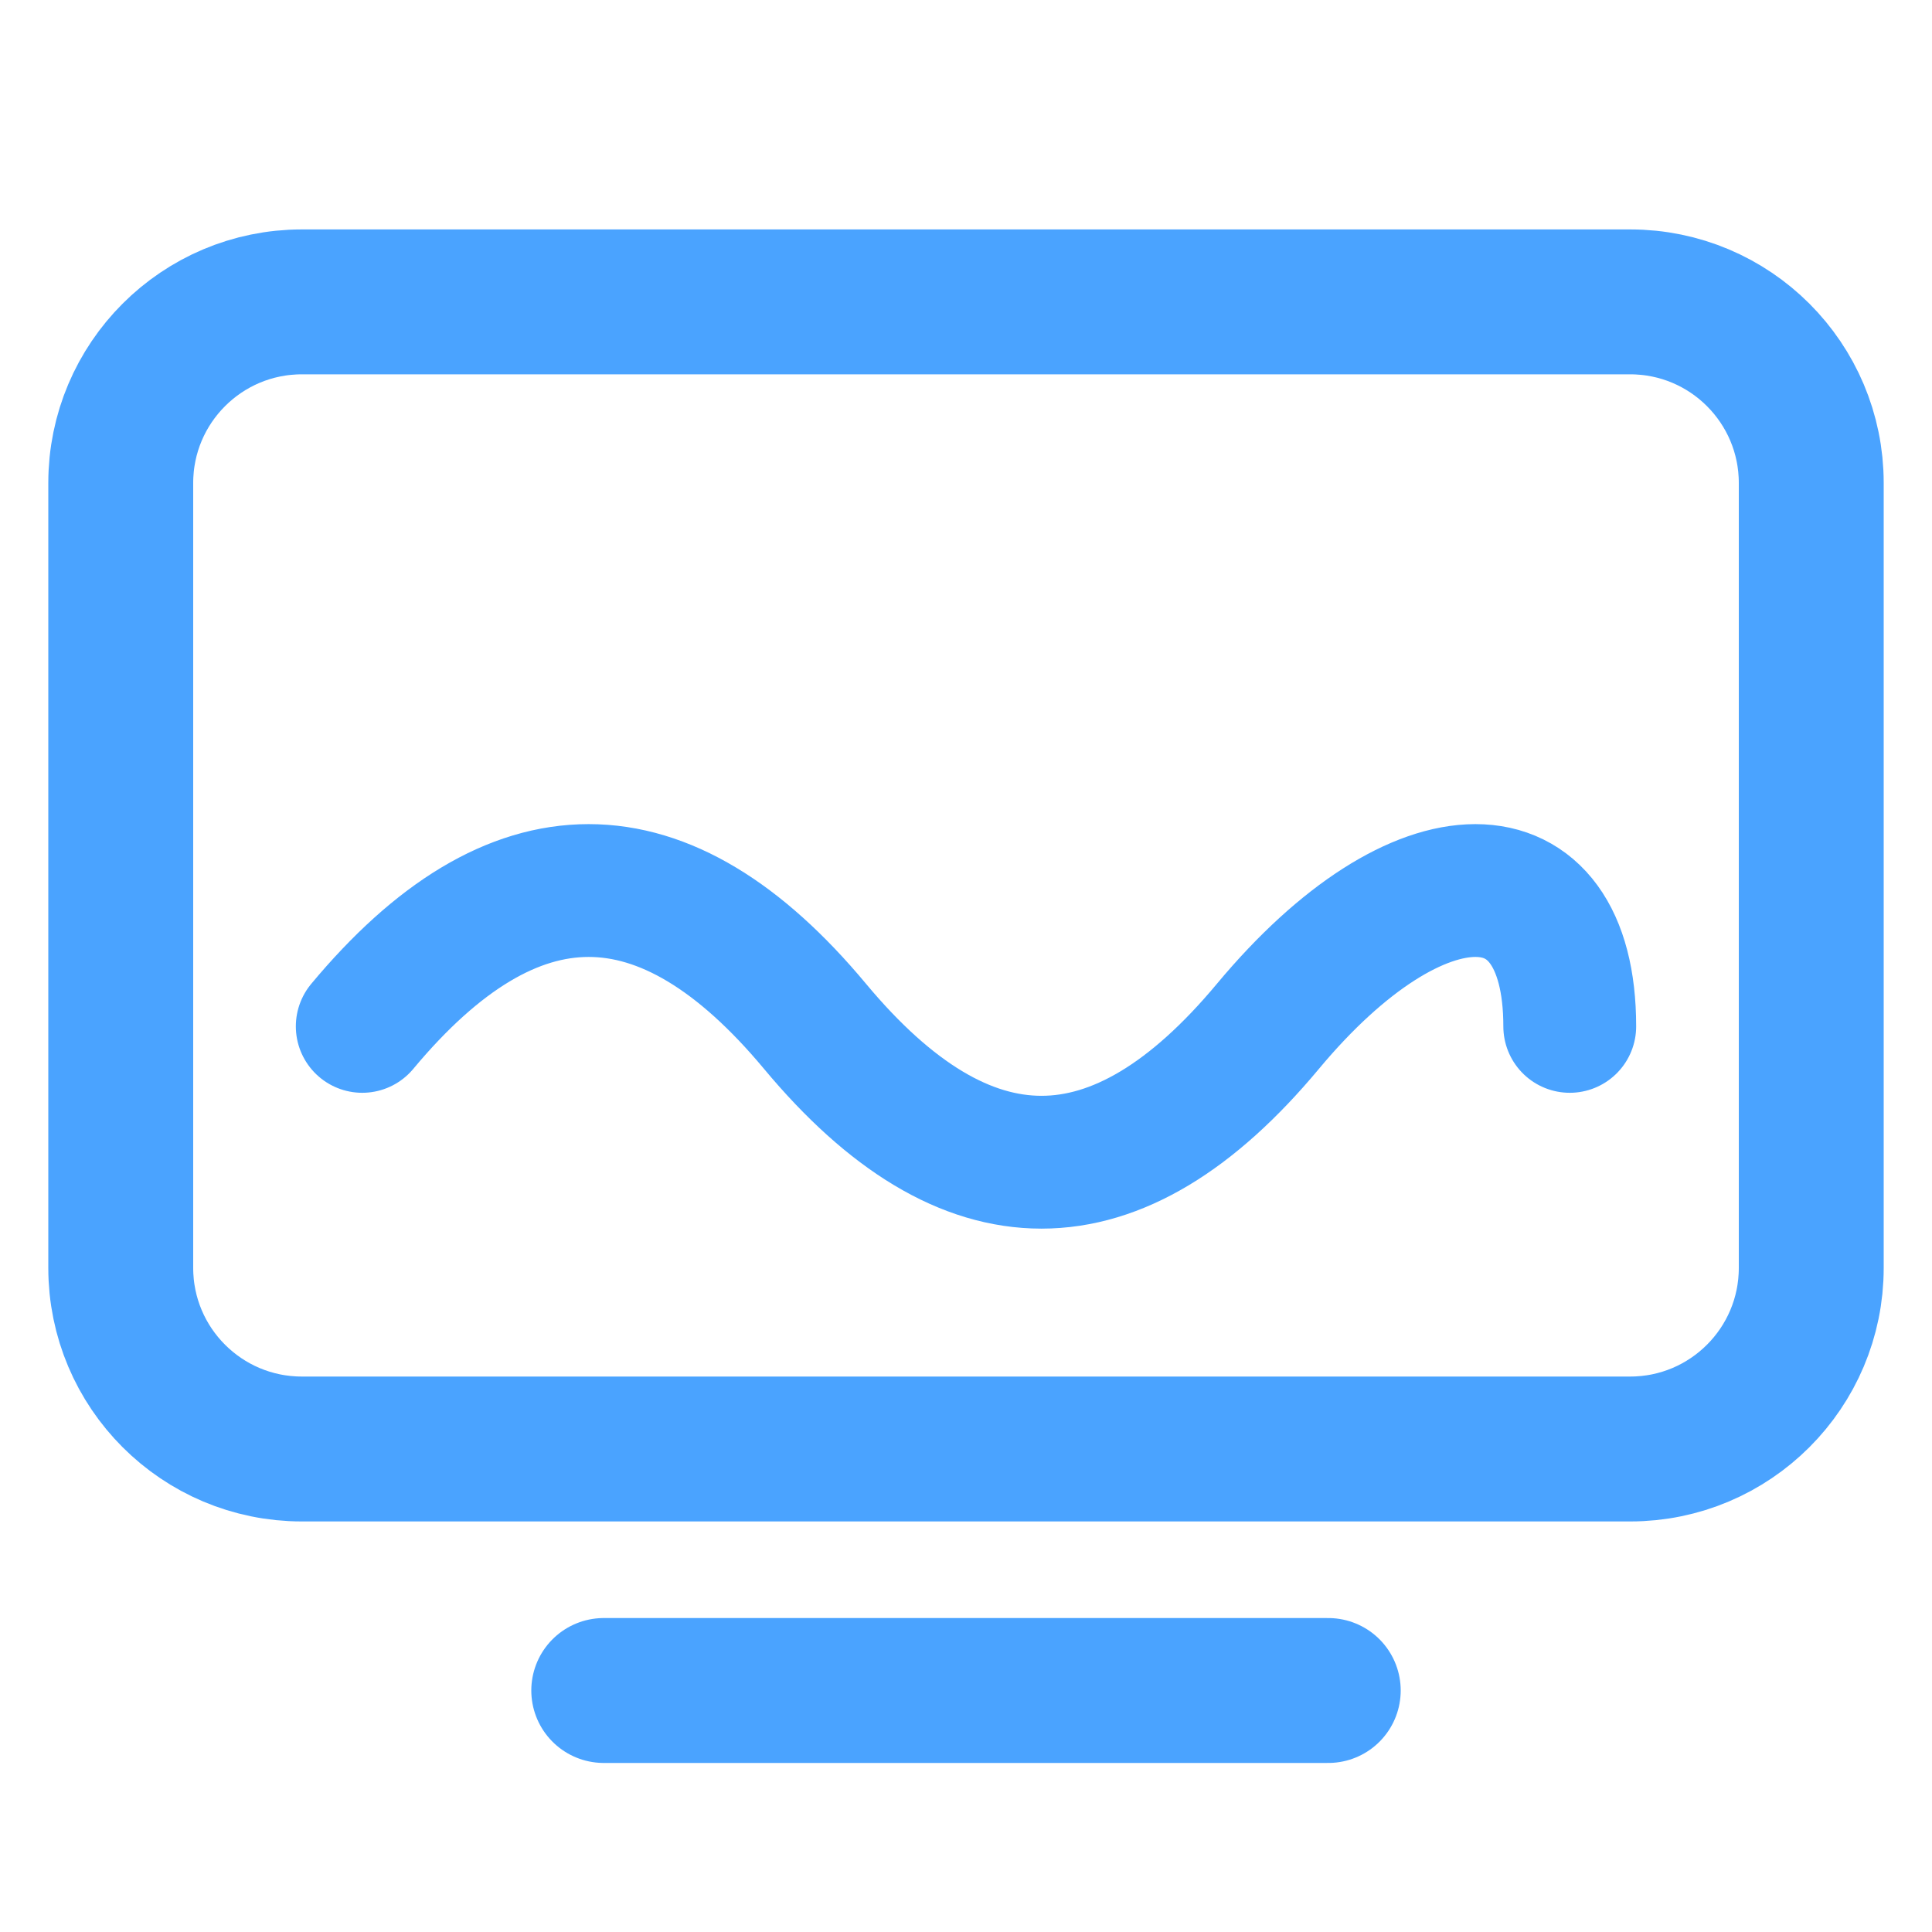
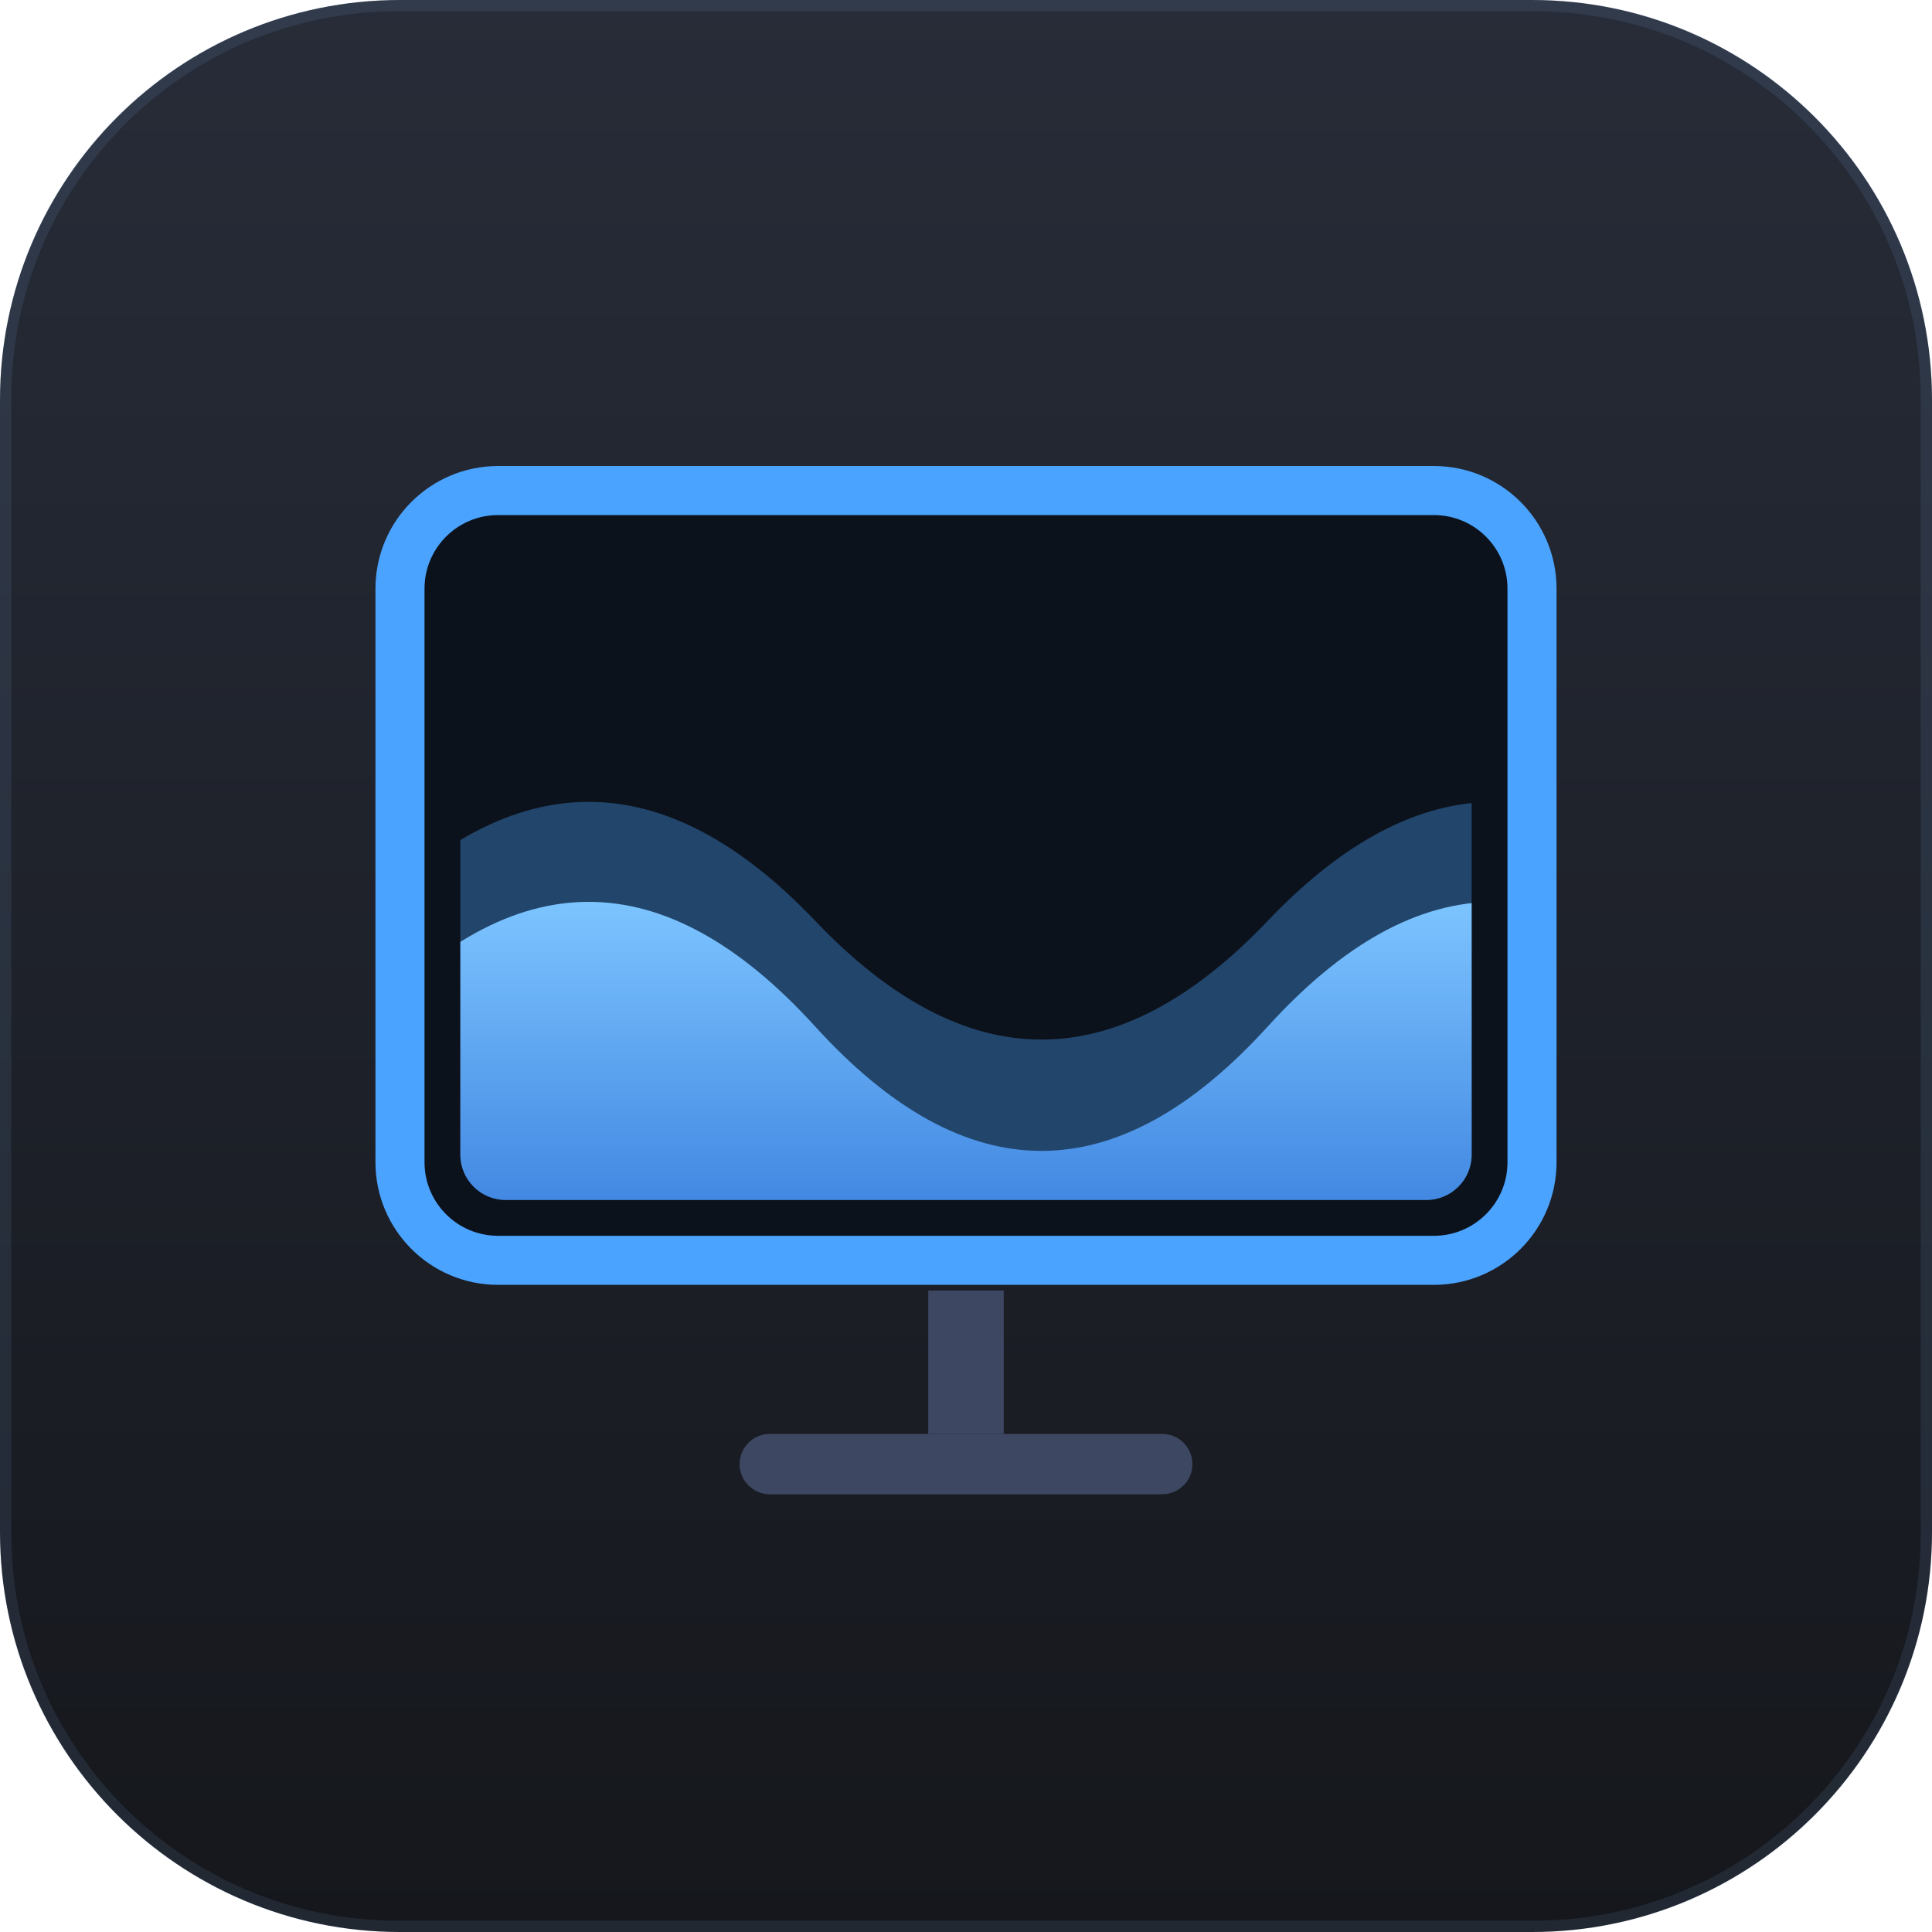
- <svg xmlns="http://www.w3.org/2000/svg" viewBox="0 0 32 32" width="32" height="32">
-   <rect x="2" y="5" width="28" height="19" rx="3" fill="none" stroke="#4aa3ff" stroke-width="2.4" />
-   <path d="M6 17c2.5-3 5-3 7.5 0s5 3 7.5 0 5-3 5 0" fill="none" stroke="#4aa3ff" stroke-width="2.2" stroke-linecap="round" />
-   <path d="M10 28h12" stroke="#4aa3ff" stroke-width="2.4" stroke-linecap="round" />
+ <svg xmlns="http://www.w3.org/2000/svg" viewBox="0 0 512 512" width="512" height="512">
+   <defs>
+     <linearGradient id="bg" x1="0" y1="0" x2="0" y2="1">
+       <stop offset="0" stop-color="#272c38" />
+       <stop offset="1" stop-color="#15171c" />
+     </linearGradient>
+     <linearGradient id="water" x1="0" y1="0" x2="0" y2="1">
+       <stop offset="0" stop-color="#7cc4ff" />
+       <stop offset="1" stop-color="#2a6fd6" />
+     </linearGradient>
+     <clipPath id="scr">
+       <rect x="122" y="146" width="268" height="172" rx="12" />
+     </clipPath>
+   </defs>
+   <rect width="512" height="512" rx="106" fill="url(#bg)" />
+   <rect x="1.5" y="1.5" width="509" height="509" rx="104" fill="none" stroke="#8fc7ff" stroke-opacity="0.10" stroke-width="3" />
+   <rect x="106" y="130" width="300" height="204" rx="26" fill="#0c121c" stroke="#4aa3ff" stroke-width="13" />
+   <g clip-path="url(#scr)">
+     <path d="M96 244 c40-42 80-42 120 0 s80 42 120 0 80-42 120 0 v90 H96 Z" fill="#4aa3ff" opacity="0.35" />
+     <path d="M96 272 c40-44 80-44 120 0 s80 44 120 0 80-44 120 0 v80 H96 Z" fill="url(#water)" />
+   </g>
+   <rect x="246" y="342" width="20" height="38" fill="#3d4761" />
+   <rect x="196" y="380" width="120" height="16" rx="8" fill="#3d4761" />
</svg>
